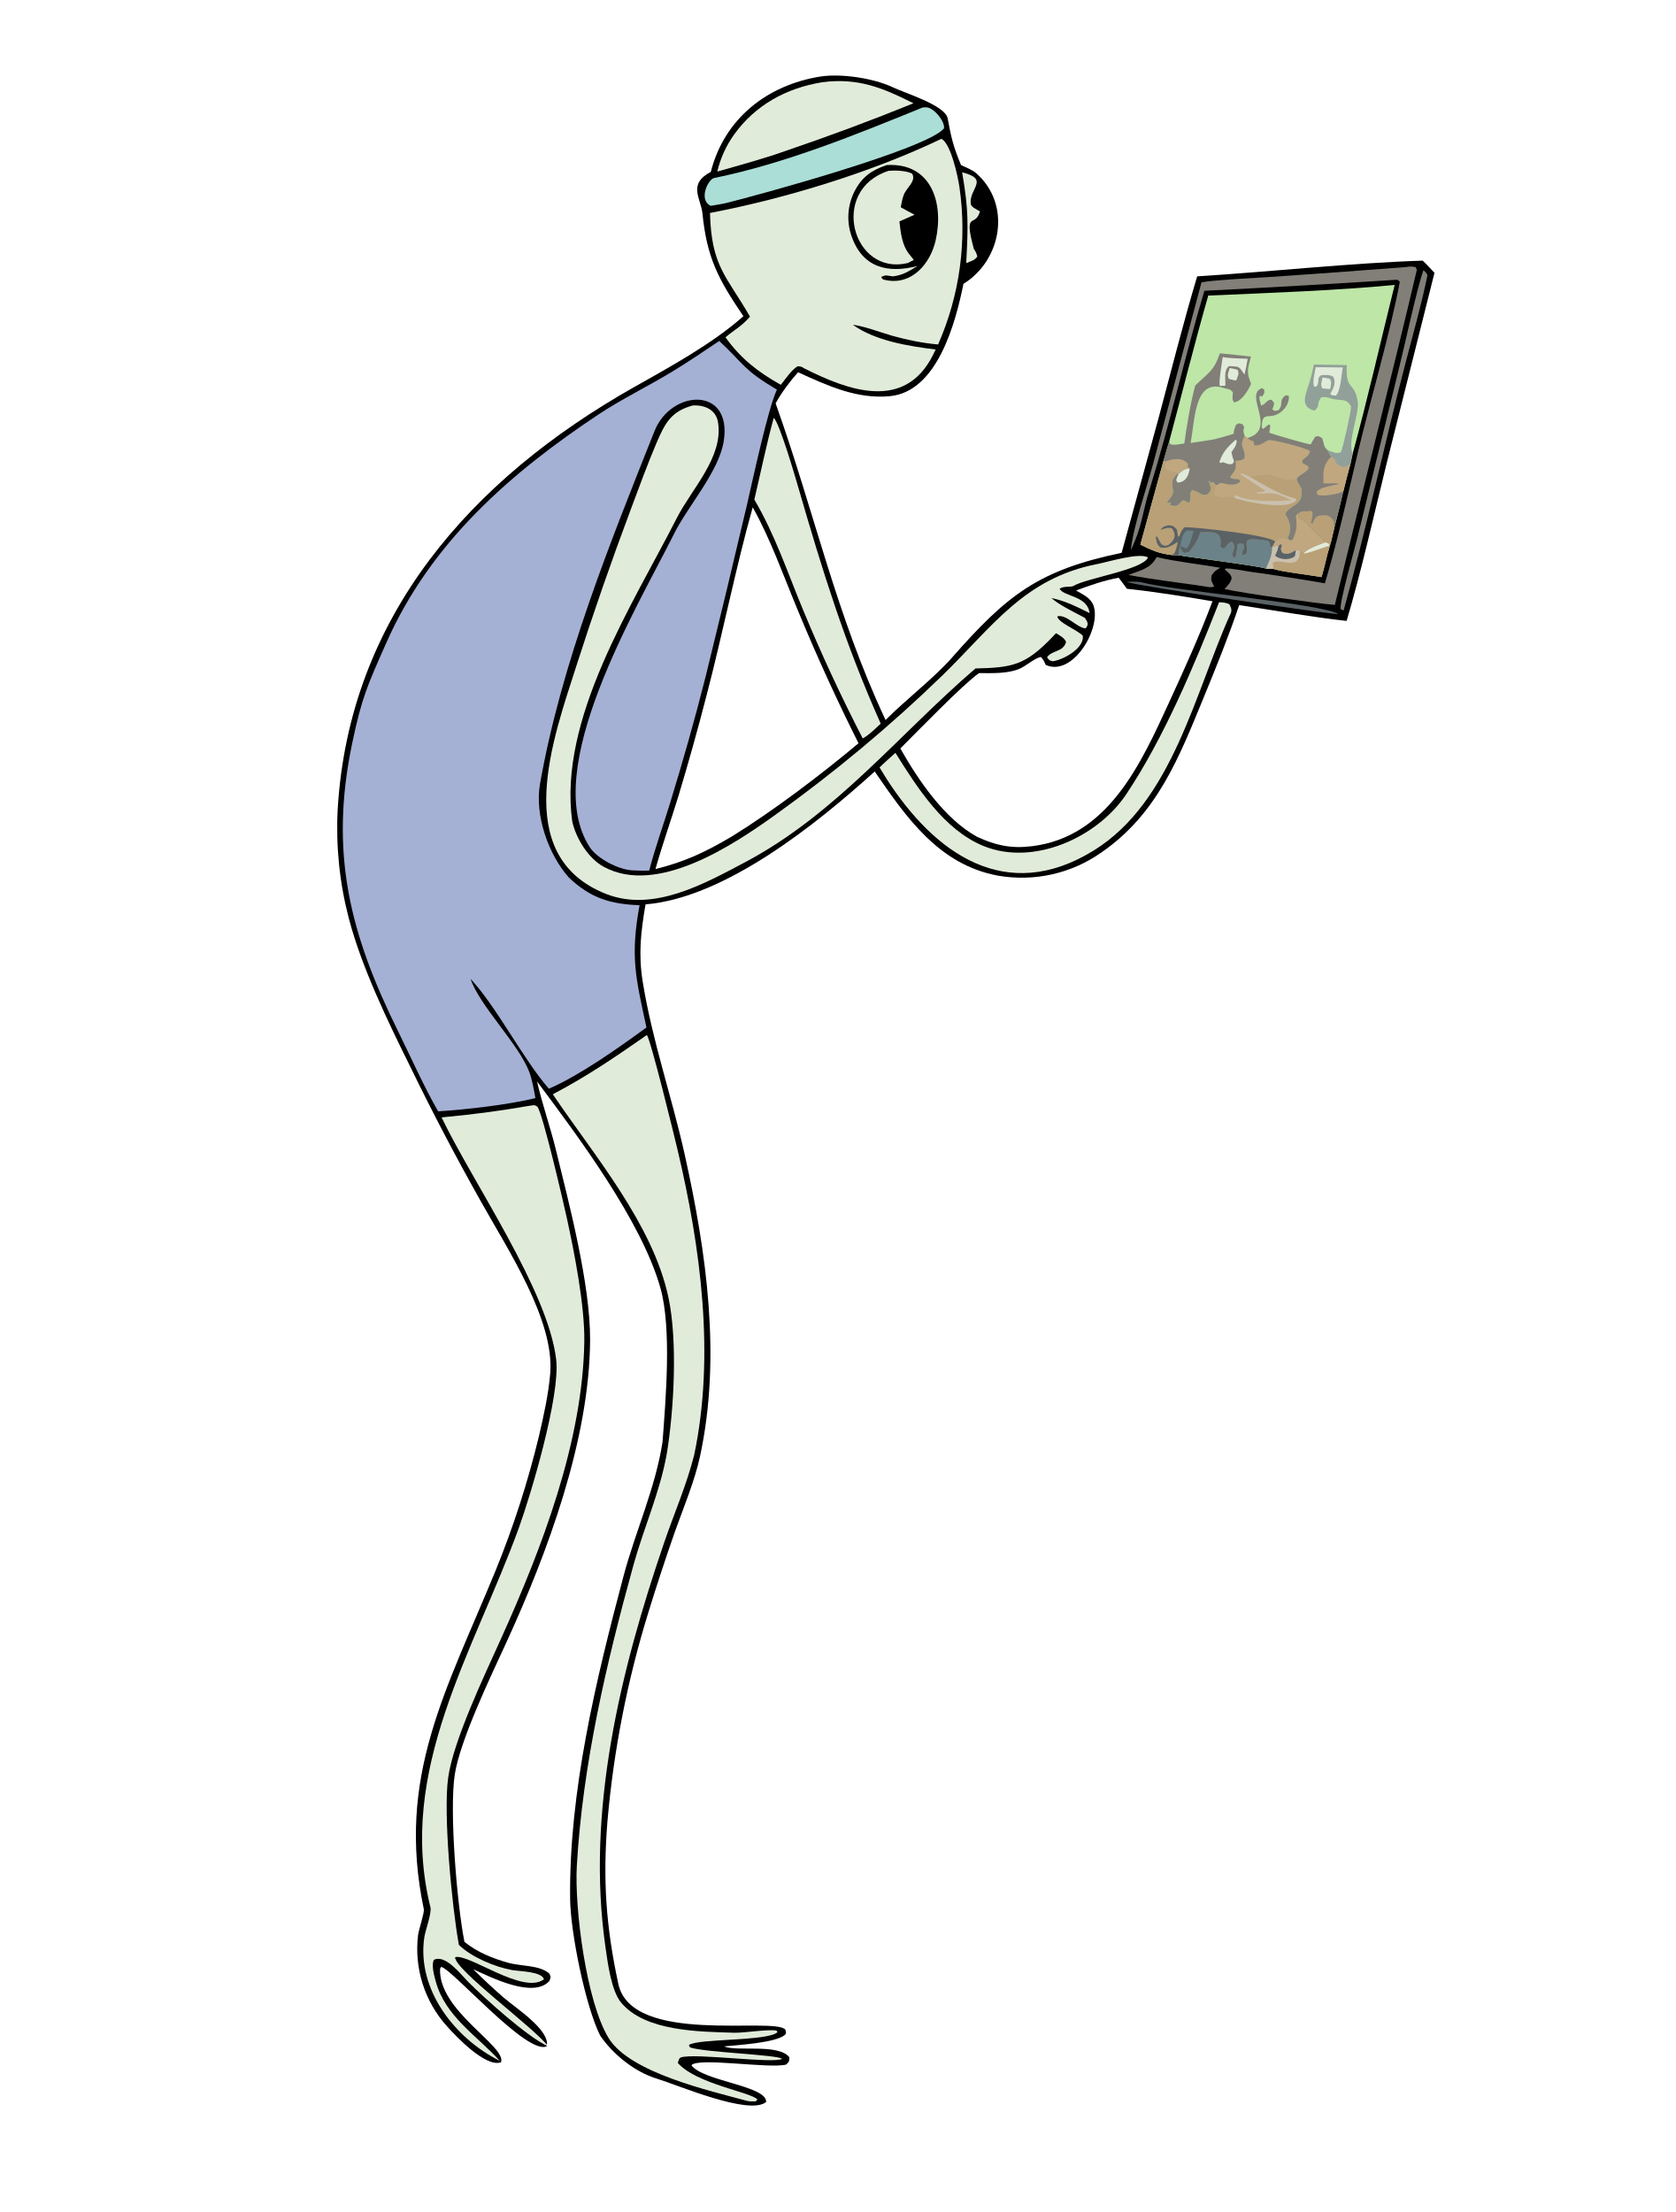
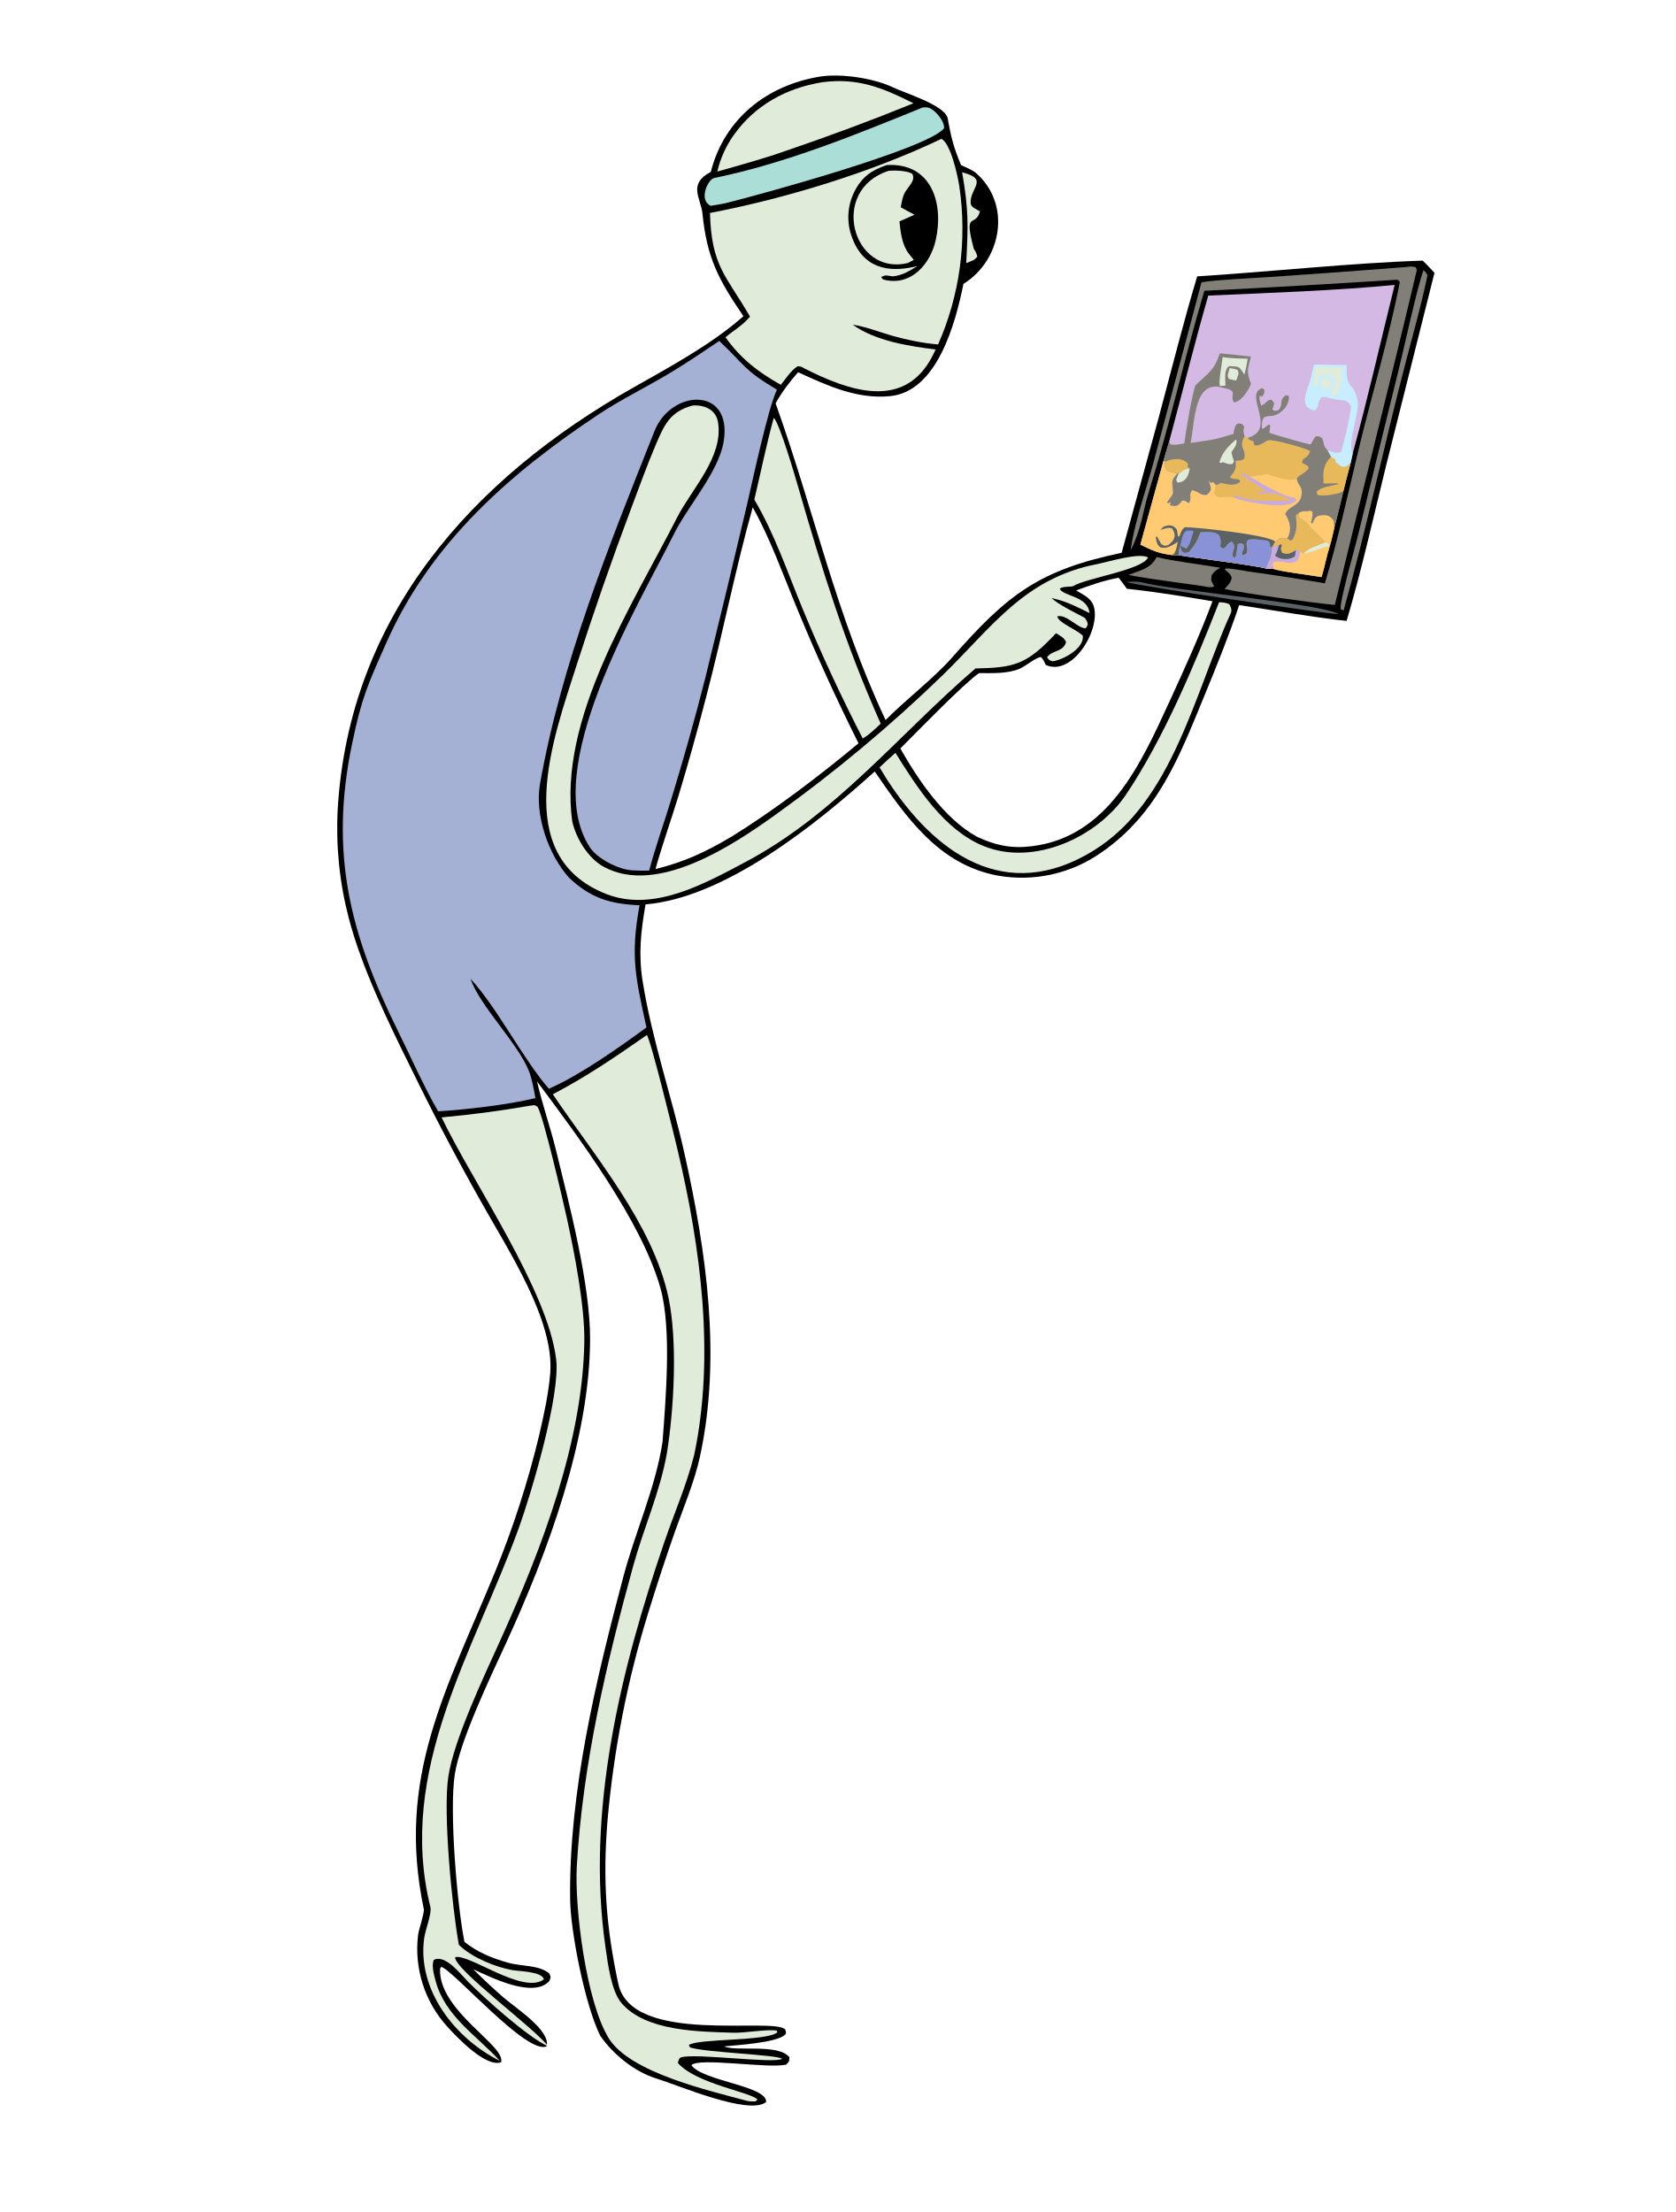
<svg xmlns="http://www.w3.org/2000/svg" width="768" height="1014" viewBox="0 0 768 1014">
  <clipPath id="cl_5">
    <rect width="768" height="1014" />
  </clipPath>
  <g clip-path="url(#cl_5)">
    <path transform="translate(0 -330)" d="M375.974 365.093C385.553 363.602 400.292 365.815 409.13 369.967C414.284 372.51 433.282 378.213 434.382 384.284C435.865 392.472 436.906 397.153 440.512 405.685C442.249 406.458 445.861 408.026 447.203 409.185C463.92 423.625 459.048 449.369 441.609 460.118C437.985 477.922 429.695 509.516 407.912 511.601C392.701 513.057 379.219 506.753 365.802 500.644C362.184 504.655 358.091 510.152 355.511 514.887C373.372 565.003 383.148 611.617 405.914 660.07C414.899 650.962 428.108 640.84 436.258 631.567C461.621 602.707 475.907 591.394 514.117 583.409L531.001 521.783C536.648 500.748 542.49 477.449 548.739 456.686C581.821 454.606 619.912 450.504 652.089 449.475C653.767 451.011 655.883 453.359 657.504 455.058L635.482 542.8C629.839 565.677 623.87 592.332 617.229 614.626C602.319 613.057 583.148 609.637 567.992 607.378C563.377 621.174 557.37 635.991 551.836 649.446C540.41 677.23 530.536 703.036 504.814 720.788C491.049 730.489 473.986 734.308 457.398 731.399C430.332 726.386 415.4 704.718 400.93 683.655C374.396 707.668 332.442 741.52 295.887 744.58C293.73 757.121 292.544 767.389 294.603 780.082C298.96 807.16 307.896 832.513 313.856 859.321C323.824 904.155 330.69 952.149 320.848 997.644C318.415 1008.9 313.308 1021.05 309.411 1031.97C305.102 1044.26 301.032 1056.63 297.203 1069.07C287.571 1100.2 281.281 1132.27 278.439 1164.74C276.265 1191.64 277.738 1213.14 283.423 1239.46C289.538 1267.76 354.796 1254.36 359.97 1260.39C360.178 1261.42 360.542 1262.01 359.911 1262.65C356.096 1266.49 337.224 1267.53 331.893 1268.08C337.567 1270.66 356.748 1266.62 361.842 1273.09C361.552 1275.52 361.959 1274.66 360.395 1276.4C352.561 1278.44 320.127 1272.98 316.909 1276.72C322.166 1284.05 351.598 1286.13 351.17 1293.57C343.419 1299.95 310.669 1285.79 300.999 1282.85C290.968 1279.79 281.008 1271.81 275.083 1263.12C268.315 1249.54 261.509 1215.87 261.325 1200.64C260.73 1151.39 273.175 1100.06 285.756 1052.65C291.186 1032.18 300.462 1012.03 303.685 990.938C305.126 971.504 307.932 939.028 302.723 920.483C294.134 889.908 265.17 851.204 246.154 825.731C248.502 836.104 252.28 846.774 254.729 856.78C260.808 881.619 270.602 918.746 270.473 944.225C270.241 989.865 251.024 1041.67 232.06 1082.98C225.004 1098.35 210.912 1127.62 208.459 1143.37C205.877 1159.95 209.458 1202.89 212.879 1220.17C218.796 1224.94 225.582 1227.66 232.842 1229.73C238.885 1231.44 247.212 1230.7 251.784 1234.69C252.588 1236.69 252.529 1235.81 251.857 1238.05C244.568 1246.3 225.099 1236.46 216.902 1232.71C221.384 1237.18 226.014 1241.5 230.785 1245.66C236.183 1250.36 252.42 1260.73 250.574 1268.02C241.683 1272.38 207.495 1232.81 202.23 1231.62L201.715 1232.45C200.791 1251.77 232.202 1267.92 229.657 1275.36C222.655 1277.88 209.172 1263.66 204.813 1258.79C194.603 1247.43 189.796 1232.22 191.624 1217.06C191.941 1214.49 194.606 1206.83 194.256 1205.16C181.545 1144.46 204.572 1105.06 227.245 1049.77C235.361 1029.82 241.974 1009.29 247.028 988.355C249.197 978.978 251.396 969.255 252.194 959.634C254.229 935.09 232.568 902.545 220.537 880.957C209.063 860.599 198.213 839.897 188.001 818.879C177.717 798.107 165.781 773.498 159.885 750.988C155.63 734.734 153.907 717.922 154.775 701.144C159.95 612.392 216.424 549.397 290.384 507.606C307.044 498.192 326.444 487.665 340.749 474.953C329.225 457.988 324.036 448.285 321.965 427.819C321.269 420.936 315.083 414.384 325.792 408.809C332.032 384.328 351.603 369.02 375.974 365.093ZM493.237 600.691C496.176 602.445 499.977 604 501.239 607.672C504.851 618.186 491.665 640.402 479.335 634.809C478.541 633.144 478.343 632.457 477.083 631.156C474.358 631.623 470.073 635.424 467.322 636.572C461.689 638.921 454.643 638.561 448.763 638.554C441.845 643.242 419.676 666.123 412.673 673.11C420.893 687.568 432.832 705.305 447.76 713.545C456.284 717.536 463.396 719.079 472.921 717.918C507.923 713.652 522.912 680.157 535.909 651.873C542.856 636.757 549.914 621.221 555.754 605.625C543.13 603.48 529.251 601.229 516.522 599.898C516.083 599.3 513.026 595.072 512.745 594.828C505.664 596.191 499.99 598.172 493.237 600.691ZM335.383 713.477C354.265 701.85 376.409 685.055 393.502 670.72C383.545 650.847 374.311 630.62 365.818 610.079C359.357 594.627 353.101 576.855 345.011 562.559C337.38 589.552 331.119 621.1 323.782 649.068C319.816 664.451 315.538 679.751 310.953 694.961C307.583 705.942 303.507 717.458 300.437 728.389C313.908 725.046 323.353 720.594 335.383 713.477Z" />
    <path fill="#A4B1D5" transform="translate(0 -330)" d="M329.666 486.3C341.645 497.466 340.239 499.136 356.102 508.636C352.07 517.041 344.892 550.507 342.47 561.025C336.295 587.328 329.976 613.597 323.512 639.83C318.58 659.417 312.967 679.171 307.033 698.48C303.89 708.708 300.253 718.717 297.561 729.092C294.977 729.156 291.987 729.112 289.621 728.959C283.365 728.556 273.707 723.574 270.324 718.371C247.219 682.846 292.006 608.615 308.585 575.432C314.907 562.323 329.473 546.466 331.731 532.225C335.741 506.938 307.627 508.438 300.021 527.551C279.354 579.487 257.27 634.145 247.524 689.307C244.997 703.606 251.347 721.784 260.816 732.348C270.769 741.76 279.81 744.449 293.145 744.963C288.858 768.361 291.308 778.022 296.314 800.996C283.649 810.239 265.778 822.953 251.581 829.086C239.754 815.53 227.75 791.691 215.682 778.71C219.777 790.98 237.589 808.426 242.504 821.167C243.978 824.987 244.644 829.343 245.412 833.386C233.024 836.422 213.737 838.63 200.827 839.455C194.301 828.154 188.281 814.492 182.54 802.898C160.375 758.139 150.91 721.05 161.399 670.85C165.824 649.673 168.415 644.214 177.109 624.575C197.367 578.818 233.709 546.926 274.58 519.814C284.723 513.086 297.164 506.997 307.72 500.593C315.264 496.017 322.323 491.27 329.666 486.3Z" />
-     <path fill="#BDE6A7" transform="translate(0 -330)" d="M553.815 465.492C579.633 464.352 613.86 463.142 639.26 460.603C633.041 485.611 626.776 513.331 620.009 537.964L619.1 542.174C617.978 546.428 616.719 550.91 615.73 555.17C614.425 560.796 613.043 566.404 611.584 571.992C611.093 573.994 610.164 578.369 609.567 580.143C607.974 585.036 607.201 589.817 605.726 594.536C601.74 593.788 585.984 591.86 583.686 590.764L580.515 590.705C576.418 589.304 547.174 585.731 540.215 584.519C539.36 584.563 538.002 584.481 537.101 584.454C530.721 583.613 528.354 582.399 522.687 579.674L533.3 541.211C533.387 540.67 535.564 533.595 535.88 532.42C541.845 510.267 547.501 487.478 553.815 465.492Z" />
-     <path fill="#B9A076" transform="translate(0 -330)" d="M570.513 529.873L571.805 530.77C572.966 531.884 572.879 531.89 574.435 532.159L574.981 534.168C577.809 534.587 580.424 531.918 581.377 531.808C584.15 531.487 598.572 535.434 600.419 536.752C599.488 540.564 596.703 539.463 596.868 542.205L599.576 543.705L599.788 544.889C597.33 547.524 596.163 547.194 594.34 549.358C595.021 553.066 597.306 552.761 596.52 557.252C595.667 562.127 590.332 562.002 589.078 565.72L589.357 566.142C591.457 569.364 592.061 573.186 590.113 576.706C587.158 576.539 586.823 576.377 584.525 578.289L583.196 580.678C583.03 586.596 580.669 588.494 580.515 590.705C576.418 589.304 547.174 585.731 540.215 584.519C539.36 584.563 538.002 584.481 537.101 584.454C530.721 583.613 528.354 582.399 522.687 579.674L533.3 541.211L534.084 541.652C534.068 544.04 533.7 543.848 534.875 545.697C536.791 546.403 537.833 546.598 539.786 546.987C538.773 547.948 537.234 549.751 537.307 551.116C537.632 557.204 538.603 555.282 534.882 560.283L535.438 560.687L536.605 560.156L536.266 561.663C539.593 562.231 539.67 562.112 541.977 559.423C543.42 559.472 543.673 559.826 544.815 560.698C546.7 558.281 544.438 556.958 546.46 554.68C550.232 555.672 549.561 556.933 553.023 556.905C555.93 554.69 555.015 553.833 554.066 550.438L554.284 550.465L554.847 551.351L556.191 550.988C556.554 551.539 556.754 551.895 557.301 552.28L557.798 552.3L559.615 551.356C562.778 552.125 566.044 553.011 568.512 550.788C567.837 548.547 565.617 550.477 563.775 548.695C566.191 545.679 566.701 545.214 566.365 541.226C568.129 541.118 568.735 541.227 570.225 540.388C571.657 535.88 567.318 535.506 570.513 529.873Z" />
-     <path fill="#C0A77F" transform="translate(0 -330)" d="M570.513 529.873L571.805 530.77C572.966 531.884 572.879 531.89 574.435 532.159L574.981 534.168C577.809 534.587 580.424 531.918 581.377 531.808C584.15 531.487 598.572 535.434 600.419 536.752C599.488 540.564 596.703 539.463 596.868 542.205L599.576 543.705L599.788 544.889C597.33 547.524 596.163 547.194 594.34 549.358C591.568 551.222 584.155 548.264 580.908 547.381L572.815 548.562C579.549 552.408 586.171 556.691 593.717 558.484L594.253 559.395C589.65 564.053 571.628 560.156 565.884 558.316C562.035 556.563 558.252 559.808 556.459 556.037C556.82 554.779 557.044 553.559 557.301 552.28L557.798 552.3L559.615 551.356C562.778 552.125 566.044 553.011 568.512 550.788C567.837 548.547 565.617 550.477 563.775 548.695C566.191 545.679 566.701 545.214 566.365 541.226C568.129 541.118 568.735 541.227 570.225 540.388C571.657 535.88 567.318 535.506 570.513 529.873Z" />
-     <path fill="#CAC0AE" transform="translate(0 -330)" d="M591.844 559.263C584.614 555.849 584.045 555.794 576.557 556.392L575.932 555.761C577.397 555.642 578.827 555.697 580.017 554.893C580.122 555.045 569.729 548.328 568.091 547.046L568.567 547.271L569.338 546.977L572.815 548.562C579.549 552.408 586.171 556.691 593.717 558.484L594.253 559.395C589.65 564.053 571.628 560.156 565.884 558.316L566.18 556.904C572.322 560.277 584.895 559.894 591.844 559.263Z" />
-     <path fill="#6B8388" transform="translate(0 -330)" d="M540.902 580.205C541.225 581.517 541.254 582.092 542.124 583.147C543.323 583.756 543.277 583.447 544.993 583.075C547.755 579.643 548.796 578.122 550.247 573.983C556.47 573.907 560.382 573.285 559.32 580.621L560.51 581.5C562.77 580.773 561.863 579.302 564.588 578.294C567.371 580.955 564.024 582.614 565.242 585.439L566.338 585.523C566.758 583.358 567.075 581.667 567.319 579.463C568.872 578.936 568.236 579.011 569.958 579.481C570.862 582.372 568.247 583.126 569.793 584.599L571.331 583.748C572.41 579.983 570.438 580.251 571.96 577.534C574.228 576.762 578.605 577.609 581.165 577.934C582.302 579.284 581.951 578.925 582.283 580.925L583.196 580.678C583.03 586.596 580.669 588.494 580.515 590.705C576.418 589.304 547.174 585.731 540.215 584.519C540.294 582.886 540.568 581.792 540.902 580.205Z" />
+     <path fill="#D4B9E4" transform="translate(0 -330)" d="M553.815 465.492C579.633 464.352 613.86 463.142 639.26 460.603C633.041 485.611 626.776 513.331 620.009 537.964L619.1 542.174C617.978 546.428 616.719 550.91 615.73 555.17C614.425 560.796 613.043 566.404 611.584 571.992C611.093 573.994 610.164 578.369 609.567 580.143C607.974 585.036 607.201 589.817 605.726 594.536C601.74 593.788 585.984 591.86 583.686 590.764L580.515 590.705C576.418 589.304 547.174 585.731 540.215 584.519C539.36 584.563 538.002 584.481 537.101 584.454C530.721 583.613 528.354 582.399 522.687 579.674L533.3 541.211C533.387 540.67 535.564 533.595 535.88 532.42C541.845 510.267 547.501 487.478 553.815 465.492Z" />
+     <path fill="#FFCA71" transform="translate(0 -330)" d="M570.513 529.873L571.805 530.77C572.966 531.884 572.879 531.89 574.435 532.159L574.981 534.168C577.809 534.587 580.424 531.918 581.377 531.808C584.15 531.487 598.572 535.434 600.419 536.752C599.488 540.564 596.703 539.463 596.868 542.205L599.576 543.705L599.788 544.889C597.33 547.524 596.163 547.194 594.34 549.358C595.021 553.066 597.306 552.761 596.52 557.252C595.667 562.127 590.332 562.002 589.078 565.72L589.357 566.142C591.457 569.364 592.061 573.186 590.113 576.706C587.158 576.539 586.823 576.377 584.525 578.289L583.196 580.678C583.03 586.596 580.669 588.494 580.515 590.705C576.418 589.304 547.174 585.731 540.215 584.519C539.36 584.563 538.002 584.481 537.101 584.454C530.721 583.613 528.354 582.399 522.687 579.674L533.3 541.211L534.084 541.652C534.068 544.04 533.7 543.848 534.875 545.697C536.791 546.403 537.833 546.598 539.786 546.987C538.773 547.948 537.234 549.751 537.307 551.116C537.632 557.204 538.603 555.282 534.882 560.283L535.438 560.687L536.605 560.156L536.266 561.663C539.593 562.231 539.67 562.112 541.977 559.423C543.42 559.472 543.673 559.826 544.815 560.698C546.7 558.281 544.438 556.958 546.46 554.68C550.232 555.672 549.561 556.933 553.023 556.905C555.93 554.69 555.015 553.833 554.066 550.438L554.284 550.465L554.847 551.351L556.191 550.988C556.554 551.539 556.754 551.895 557.301 552.28L557.798 552.3L559.615 551.356C562.778 552.125 566.044 553.011 568.512 550.788C567.837 548.547 565.617 550.477 563.775 548.695C566.191 545.679 566.701 545.214 566.365 541.226C568.129 541.118 568.735 541.227 570.225 540.388C571.657 535.88 567.318 535.506 570.513 529.873Z" />
+     <path fill="#E8B95A" transform="translate(0 -330)" d="M570.513 529.873L571.805 530.77C572.966 531.884 572.879 531.89 574.435 532.159L574.981 534.168C577.809 534.587 580.424 531.918 581.377 531.808C584.15 531.487 598.572 535.434 600.419 536.752C599.488 540.564 596.703 539.463 596.868 542.205L599.576 543.705L599.788 544.889C597.33 547.524 596.163 547.194 594.34 549.358C591.568 551.222 584.155 548.264 580.908 547.381L572.815 548.562C579.549 552.408 586.171 556.691 593.717 558.484L594.253 559.395C589.65 564.053 571.628 560.156 565.884 558.316C562.035 556.563 558.252 559.808 556.459 556.037C556.82 554.779 557.044 553.559 557.301 552.28L557.798 552.3L559.615 551.356C562.778 552.125 566.044 553.011 568.512 550.788C567.837 548.547 565.617 550.477 563.775 548.695C566.191 545.679 566.701 545.214 566.365 541.226C568.129 541.118 568.735 541.227 570.225 540.388C571.657 535.88 567.318 535.506 570.513 529.873Z" />
+     <path fill="#C8AADE" transform="translate(0 -330)" d="M591.844 559.263C584.614 555.849 584.045 555.794 576.557 556.392L575.932 555.761C577.397 555.642 578.827 555.697 580.017 554.893C580.122 555.045 569.729 548.328 568.091 547.046L568.567 547.271L569.338 546.977L572.815 548.562C579.549 552.408 586.171 556.691 593.717 558.484L594.253 559.395C589.65 564.053 571.628 560.156 565.884 558.316L566.18 556.904C572.322 560.277 584.895 559.894 591.844 559.263Z" />
+     <path fill="#8A92D7" transform="translate(0 -330)" d="M540.902 580.205C541.225 581.517 541.254 582.092 542.124 583.147C543.323 583.756 543.277 583.447 544.993 583.075C547.755 579.643 548.796 578.122 550.247 573.983C556.47 573.907 560.382 573.285 559.32 580.621L560.51 581.5C562.77 580.773 561.863 579.302 564.588 578.294C567.371 580.955 564.024 582.614 565.242 585.439L566.338 585.523C566.758 583.358 567.075 581.667 567.319 579.463C568.872 578.936 568.236 579.011 569.958 579.481C570.862 582.372 568.247 583.126 569.793 584.599L571.331 583.748C572.41 579.983 570.438 580.251 571.96 577.534C574.228 576.762 578.605 577.609 581.165 577.934C582.302 579.284 581.951 578.925 582.283 580.925L583.196 580.678C583.03 586.596 580.669 588.494 580.515 590.705C576.418 589.304 547.174 585.731 540.215 584.519C540.294 582.886 540.568 581.792 540.902 580.205Z" />
    <path fill="#5A6266" transform="translate(0 -330)" d="M537.101 584.454L538.262 583.684C539.244 581.806 539.409 580.454 539.818 578.412C537.316 579.924 534.765 581.846 531.785 580.869C530.107 579.503 530.095 578.066 529.708 575.956L530.43 576.1L532.23 579.382C534.215 580.436 533.354 580.328 535.458 579.861C538.513 577.529 539.338 575.454 537.24 572.253C535.206 571.55 534.289 572.267 531.85 572.918L533.313 571.46C535.424 570.689 535.694 570.61 537.845 571.215C539.964 573.036 539.334 572.458 539.89 575.807L540.477 575.995C541.219 574.217 541.561 572.819 543.045 571.664C548.135 571.637 581.314 575.119 584.525 578.289L583.196 580.678L582.283 580.925C581.951 578.925 582.302 579.284 581.165 577.934C578.605 577.609 574.228 576.762 571.96 577.534C570.438 580.251 572.41 579.983 571.331 583.748L569.793 584.599C568.247 583.126 570.862 582.372 569.958 579.481C568.236 579.011 568.872 578.936 567.319 579.463C567.075 581.667 566.758 583.358 566.338 585.523L565.242 585.439C564.024 582.614 567.371 580.955 564.588 578.294C561.863 579.302 562.77 580.773 560.51 581.5L559.32 580.621C560.382 573.285 556.47 573.907 550.247 573.983C548.796 578.122 547.755 579.643 544.993 583.075C543.277 583.447 543.323 583.756 542.124 583.147C541.254 582.092 541.225 581.517 540.902 580.205C540.568 581.792 540.294 582.886 540.215 584.519C539.36 584.563 538.002 584.481 537.101 584.454Z" />
-     <path fill="#6B8388" transform="translate(0 -330)" d="M540.902 580.205C541.892 576.982 541.693 575.056 543.816 573.266C545.036 573.2 545.972 573.006 547.055 573.522L547.003 573.742C546.089 576.447 545.497 580.007 543.73 581.491L540.902 580.205Z" />
+     <path fill="#8A92D7" transform="translate(0 -330)" d="M540.902 580.205C541.892 576.982 541.693 575.056 543.816 573.266C545.036 573.2 545.972 573.006 547.055 573.522L547.003 573.742C546.089 576.447 545.497 580.007 543.73 581.491L540.902 580.205Z" />
    <path fill="#817F78" transform="translate(0 -330)" d="M571.805 530.77L572.395 530.582C585.296 526.399 569.981 510.874 578.438 507.937L579.436 508.543C579.574 510.645 579.755 509.794 578.493 511.783L577.312 511.415C577.212 513.464 577.504 514.016 578.119 515.964C580.864 514.663 580.449 513.292 582.84 513.254L584.03 514.799C583.769 516.096 583.653 516.451 583.201 517.703C584.551 518.613 583.955 518.393 586.014 518.029C588.487 515.203 585.867 513.637 589.374 511.166L590.723 511.476C591.012 513.388 590.045 515.813 588.774 517.252C582.59 524.252 578.325 516.777 578.348 526.113L578.957 526.621L581.462 524.623L582.226 524.943C582.123 526.278 582.032 527.032 581.807 528.352C582.198 528.719 599.475 533.722 600.496 533.673C600.599 533.668 600.701 533.656 600.804 533.647C601.441 532.474 602.115 531.32 602.824 530.188C604.701 529.793 603.955 529.786 605.967 530.776C607.261 534.242 606.348 534.265 608.54 536.377C608.788 536.843 609.927 539.05 610.153 539.347L612.089 540.75L612.208 541.59L611.875 541.588C614.61 544.048 616.132 545.349 619.1 542.174C617.978 546.428 616.719 550.91 615.73 555.17C614.425 560.796 613.043 566.404 611.584 571.992C611.093 573.994 610.164 578.369 609.567 580.143C607.974 585.036 607.201 589.817 605.726 594.536C601.74 593.788 585.984 591.86 583.686 590.764L580.515 590.705C580.669 588.494 583.03 586.596 583.196 580.678L584.525 578.289C586.823 576.377 587.158 576.539 590.113 576.706C592.061 573.186 591.457 569.364 589.357 566.142L589.078 565.72C590.332 562.002 595.667 562.127 596.52 557.252C597.306 552.761 595.021 553.066 594.34 549.358C596.163 547.194 597.33 547.524 599.788 544.889L599.576 543.705L596.868 542.205C596.703 539.463 599.488 540.564 600.419 536.752C598.572 535.434 584.15 531.487 581.377 531.808C580.424 531.918 577.809 534.587 574.981 534.168L574.435 532.159C572.879 531.89 572.966 531.884 571.805 530.77Z" />
-     <path fill="#B9A076" transform="translate(0 -330)" d="M607.442 578.582C609.288 579.14 608.633 578.596 609.567 580.143C607.974 585.036 607.201 589.817 605.726 594.536C601.74 593.788 585.984 591.86 583.686 590.764L580.515 590.705C580.669 588.494 583.03 586.596 583.196 580.678L586.109 580.026L587.164 579.379L587.585 580.027C587.006 582.189 586.96 581.298 587.755 583.386C590.37 584.362 591.504 583.548 593.959 582.171L595.917 582.412L597.397 583.618C599.599 581.314 604.361 579.796 607.442 578.582Z" />
-     <path fill="#CAC0AE" transform="translate(0 -330)" d="M586.109 580.026L587.164 579.379L587.585 580.027C587.006 582.189 586.96 581.298 587.755 583.386C590.37 584.362 591.504 583.548 593.959 582.171L595.917 582.412C595.401 585.545 595.925 585.503 594.089 587.418C590.093 589.153 586.69 586.281 583.389 587.924C583.482 588.871 583.581 589.818 583.686 590.764L580.515 590.705C580.669 588.494 583.03 586.596 583.196 580.678L586.109 580.026Z" />
+     <path fill="#FFCA71" transform="translate(0 -330)" d="M607.442 578.582C609.288 579.14 608.633 578.596 609.567 580.143C607.974 585.036 607.201 589.817 605.726 594.536C601.74 593.788 585.984 591.86 583.686 590.764L580.515 590.705C580.669 588.494 583.03 586.596 583.196 580.678L586.109 580.026L587.164 579.379L587.585 580.027C587.006 582.189 586.96 581.298 587.755 583.386C590.37 584.362 591.504 583.548 593.959 582.171L595.917 582.412L597.397 583.618C599.599 581.314 604.361 579.796 607.442 578.582Z" />
+     <path fill="#C8AADE" transform="translate(0 -330)" d="M586.109 580.026L587.164 579.379L587.585 580.027C587.006 582.189 586.96 581.298 587.755 583.386C590.37 584.362 591.504 583.548 593.959 582.171L595.917 582.412C595.401 585.545 595.925 585.503 594.089 587.418C590.093 589.153 586.69 586.281 583.389 587.924C583.482 588.871 583.581 589.818 583.686 590.764L580.515 590.705C580.669 588.494 583.03 586.596 583.196 580.678L586.109 580.026Z" />
    <path fill="#5A6266" transform="translate(0 -330)" d="M586.109 580.026L587.164 579.379L587.585 580.027C587.006 582.189 586.96 581.298 587.755 583.386C590.37 584.362 591.504 583.548 593.959 582.171L593.553 584.955C591.192 586.917 586.785 586.675 584.442 584.742C585.277 582.967 585.564 582.355 586.015 580.44L586.109 580.026Z" />
    <path fill="#E1EBD9" transform="translate(0 -330)" d="M607.442 578.582C609.288 579.14 608.633 578.596 609.567 580.143C606.003 580.923 599.211 584.091 597.397 583.618C599.599 581.314 604.361 579.796 607.442 578.582Z" />
-     <path fill="#C0A77F" transform="translate(0 -330)" d="M595.257 565.107L595.194 566.956C596.689 568.528 597.758 568.331 599.164 570.077C601.656 573.171 604.798 575.69 607.442 578.582C604.361 579.796 599.599 581.314 597.397 583.618L595.917 582.412L593.959 582.171C591.504 583.548 590.37 584.362 587.755 583.386C586.96 581.298 587.006 582.189 587.585 580.027L587.164 579.379L586.109 580.026L583.196 580.678L584.525 578.289C586.823 576.377 587.158 576.539 590.113 576.706C590.634 577.294 590.921 577.364 591.622 577.795L592.557 577.302C594.654 572.533 594.406 571.067 593.966 566.34L595.257 565.107Z" />
-     <path fill="#C0A77F" transform="translate(0 -330)" d="M610.153 539.347L612.089 540.75L612.208 541.59L611.875 541.588C614.61 544.048 616.132 545.349 619.1 542.174C617.978 546.428 616.719 550.91 615.73 555.17C614.137 556.385 606.167 557.797 603.891 556.808L603.412 555.548C604.914 553.327 610.287 552.702 613.462 551.925L613.264 551.549L606.627 551.634C606.572 550.381 606.551 549.126 606.565 547.871C606.623 544.398 607.579 541.8 610.153 539.347Z" />
-     <path fill="#B9A076" transform="translate(0 -330)" d="M595.257 565.107C598.384 563.596 597.616 564.967 600.633 564.093L601.576 564.668C601.75 566.642 601.327 567.797 600.86 569.708L601.591 569.925C602.848 567.397 602.738 566.458 606.235 566.185C608.835 565.982 610.071 566.874 611.388 568.928L611.584 571.992C611.093 573.994 610.164 578.369 609.567 580.143C608.633 578.596 609.288 579.14 607.442 578.582C604.798 575.69 601.656 573.171 599.164 570.077C597.758 568.331 596.689 568.528 595.194 566.956L595.257 565.107Z" />
+     <path fill="#E8B95A" transform="translate(0 -330)" d="M595.257 565.107L595.194 566.956C596.689 568.528 597.758 568.331 599.164 570.077C601.656 573.171 604.798 575.69 607.442 578.582C604.361 579.796 599.599 581.314 597.397 583.618L595.917 582.412L593.959 582.171C591.504 583.548 590.37 584.362 587.755 583.386C586.96 581.298 587.006 582.189 587.585 580.027L587.164 579.379L586.109 580.026L583.196 580.678L584.525 578.289C586.823 576.377 587.158 576.539 590.113 576.706C590.634 577.294 590.921 577.364 591.622 577.795L592.557 577.302C594.654 572.533 594.406 571.067 593.966 566.34L595.257 565.107Z" />
+     <path fill="#E8B95A" transform="translate(0 -330)" d="M610.153 539.347L612.089 540.75L612.208 541.59L611.875 541.588C614.61 544.048 616.132 545.349 619.1 542.174C617.978 546.428 616.719 550.91 615.73 555.17C614.137 556.385 606.167 557.797 603.891 556.808L603.412 555.548C604.914 553.327 610.287 552.702 613.462 551.925L613.264 551.549L606.627 551.634C606.572 550.381 606.551 549.126 606.565 547.871C606.623 544.398 607.579 541.8 610.153 539.347Z" />
+     <path fill="#FFCA71" transform="translate(0 -330)" d="M595.257 565.107C598.384 563.596 597.616 564.967 600.633 564.093L601.576 564.668C601.75 566.642 601.327 567.797 600.86 569.708L601.591 569.925C602.848 567.397 602.738 566.458 606.235 566.185C608.835 565.982 610.071 566.874 611.388 568.928L611.584 571.992C611.093 573.994 610.164 578.369 609.567 580.143C608.633 578.596 609.288 579.14 607.442 578.582C604.798 575.69 601.656 573.171 599.164 570.077C597.758 568.331 596.689 568.528 595.194 566.956L595.257 565.107Z" />
    <path fill="#817F78" transform="translate(0 -330)" d="M559.14 491.975C563.892 492.42 568.639 492.92 573.379 493.473C572.005 498.976 571.177 500.224 573.263 505.525L573.429 505.937C572.275 508.86 568.933 514.264 565.554 514.424C564.574 512.739 564.997 512.103 565.107 509.853C564.011 508.184 562.52 508.384 560.58 507.775C547.203 503.579 547.754 523.217 545.693 533.07C555.658 531.523 555.131 532.05 565.427 528.873C565.626 526.925 565.783 526.565 566.528 524.744C568.15 523.836 567.391 523.973 569.394 524.414C571.495 526.857 568.876 525.779 570.513 529.873C567.318 535.506 571.657 535.88 570.225 540.388C568.735 541.227 568.129 541.118 566.365 541.226C566.701 545.214 566.191 545.679 563.775 548.695C565.617 550.477 567.837 548.547 568.512 550.788C566.044 553.011 562.778 552.125 559.615 551.356L557.798 552.3L557.301 552.28C556.754 551.895 556.554 551.539 556.191 550.988L554.847 551.351L554.284 550.465L554.066 550.438C555.015 553.833 555.93 554.69 553.023 556.905C549.561 556.933 550.232 555.672 546.46 554.68C544.438 556.958 546.7 558.281 544.815 560.698C543.673 559.826 543.42 559.472 541.977 559.423C539.67 562.112 539.593 562.231 536.266 561.663L536.605 560.156L535.438 560.687L534.882 560.283C538.603 555.282 537.632 557.204 537.307 551.116C537.234 549.751 538.773 547.948 539.786 546.987C537.833 546.598 536.791 546.403 534.875 545.697C533.7 543.848 534.068 544.04 534.084 541.652L533.3 541.211C533.387 540.67 535.564 533.595 535.88 532.42L536.386 533.616C538.24 534.243 540.78 533.593 542.838 533.282C543.857 525.838 545.858 513.712 547.872 506.69C554.041 500.7 556.383 500.102 559.14 491.975Z" />
-     <path fill="#C0A77F" transform="translate(0 -330)" d="M534.084 541.652C537.213 540.195 542.334 539.529 544.562 542.747L544.32 543.963L545.331 544.724C542.829 544.91 542.09 545.761 540.176 547.301L539.786 546.987C537.833 546.598 536.791 546.403 534.875 545.697C533.7 543.848 534.068 544.04 534.084 541.652Z" />
+     <path fill="#E8B95A" transform="translate(0 -330)" d="M534.084 541.652C537.213 540.195 542.334 539.529 544.562 542.747L544.32 543.963L545.331 544.724C542.829 544.91 542.09 545.761 540.176 547.301L539.786 546.987C537.833 546.598 536.791 546.403 534.875 545.697C533.7 543.848 534.068 544.04 534.084 541.652Z" />
    <path fill="#E1EBD9" transform="translate(0 -330)" d="M540.176 547.301C542.09 545.761 542.829 544.91 545.331 544.724C544.789 548.175 543.5 551.034 539.716 551.235L539.094 550.052C539.422 549.13 539.724 548.162 540.176 547.301Z" />
    <path fill="#E1EBD9" transform="translate(0 -330)" d="M560.424 493.663C563.03 494.27 568.975 494.347 571.88 494.468C571.443 497.111 571.064 499.149 570.41 501.743C567.65 497.564 568.17 498.127 563.319 497.833C560.795 499.756 561.813 503.878 561.639 506.799L559.185 506.924C558.394 505.827 560.13 496.174 560.424 493.663Z" />
    <path fill="#E1EBD9" transform="translate(0 -330)" d="M566.39 531.529L566.838 532.135C566.753 534.267 565.674 535.435 564.458 537.256C564.74 538.921 565.094 539.92 565.611 541.51L564.946 542.659C563.255 543.078 562.192 542.455 560.505 541.842L559.599 542.283L558.898 541.826C560.503 536.988 562.842 534.814 566.39 531.529Z" />
    <path fill="#E1EBD9" transform="translate(0 -330)" d="M563.636 498.717C565.228 498.941 565.784 499.08 567.312 499.582C568.063 501.573 567.417 501.991 566.61 504.462C565.388 504.26 564.408 503.99 563.222 503.678C562.336 501.786 562.991 501.214 563.636 498.717Z" />
-     <path fill="#91A099" transform="translate(0 -330)" d="M602.238 497.113C607.249 497.191 612.332 497.225 617.334 497.366C616.603 509.406 620.821 504.591 622.32 514.083C623.168 519.446 617.441 532.717 620.009 537.964L619.1 542.174C616.132 545.349 614.61 544.048 611.875 541.588L612.208 541.59L612.089 540.75L610.153 539.347C609.927 539.05 608.788 536.843 608.54 536.377C611.64 537.384 611.887 538.034 614.55 537.346C615.367 536.269 619.428 518.167 619.268 516.347C617.217 512.457 614.97 513.797 610.98 512.884C608.925 512.413 607.519 511.586 605.472 512.277C603.244 515.453 605.316 515.633 602.597 518.238C594.558 516.375 599.469 509.133 600.875 502.981C601.33 500.992 601.84 499.134 602.238 497.113Z" />
+     <path fill="#C8EDFF" transform="translate(0 -330)" d="M602.238 497.113C607.249 497.191 612.332 497.225 617.334 497.366C616.603 509.406 620.821 504.591 622.32 514.083C623.168 519.446 617.441 532.717 620.009 537.964L619.1 542.174C616.132 545.349 614.61 544.048 611.875 541.588L612.208 541.59L612.089 540.75L610.153 539.347C609.927 539.05 608.788 536.843 608.54 536.377C611.64 537.384 611.887 538.034 614.55 537.346C615.367 536.269 619.428 518.167 619.268 516.347C617.217 512.457 614.97 513.797 610.98 512.884C608.925 512.413 607.519 511.586 605.472 512.277C603.244 515.453 605.316 515.633 602.597 518.238C594.558 516.375 599.469 509.133 600.875 502.981C601.33 500.992 601.84 499.134 602.238 497.113Z" />
    <path fill="#E1EBD9" transform="translate(0 -330)" d="M603.061 498.333L615.483 498.445C614.786 502.019 614.581 509.061 612.285 511.388C610.69 511.174 610.82 511.432 609.714 510.589C611.243 508.067 612.502 505.355 611.089 502.666C608.959 501.645 607.805 501.889 605.494 502.029C603.218 503.644 605.303 504.476 603.309 507.302L602.297 507.135C601.468 505.312 602.663 500.739 603.061 498.333Z" />
    <path fill="#E1EBD9" transform="translate(0 -330)" d="M606.226 502.99L609.502 503.63C610.565 505.316 610.021 505.893 609.709 508.331C608.216 508.285 607.524 508.211 606.048 507.978C605.134 506.115 605.741 505.448 606.226 502.99Z" />
    <path fill="#E1EBD9" transform="translate(0 -330)" d="M431.492 393.64C435.779 395.69 439.043 410.762 439.762 415.705C443.323 440.192 439.977 465.298 429.975 487.907C423.142 487.322 415.755 485.836 409.146 483.967C403.305 482.316 396.767 479.686 390.864 478.852C401.28 486.318 416.44 488.648 428.863 490.221C428.453 491.087 428.033 491.949 427.604 492.805C414.649 518.561 388.834 509.101 368.555 498.821C367.198 497.997 367.258 498.05 365.662 497.874C362.769 499.541 360.123 503.628 357.897 506.396C347.619 500.682 339.396 494.307 332.537 484.608C336.833 480.978 339.728 479.772 343.766 475.158C332.88 456.295 326.071 452.189 325.425 427.629C360.183 420.96 399.52 408.96 431.492 393.64Z" />
    <path transform="translate(0 -330)" d="M406.503 405.664C426.879 404.495 432.767 423.061 428.857 440.223C426.421 450.917 417.883 460.888 406.042 458.406C404.501 458.084 404.6 458.15 403.895 456.934C406.308 455.867 406.192 456.321 409.218 456.688C413.93 456.158 416.59 454.301 420.545 451.938C406.866 455.438 395.223 452.795 390.214 437.949C387.997 431.377 388.478 424.194 391.552 417.976C394.965 411.14 399.513 407.972 406.503 405.664Z" />
    <path fill="#E1EBD9" transform="translate(0 -330)" d="M407.332 408.295C410.271 408.042 415.549 408.185 418.125 409.639C420.005 413.173 415.612 415.784 414.239 419.35C413.541 421.162 413.216 423.124 412.869 425.014C414.826 426.158 417.161 427.348 419.182 428.443L412.262 431.499C412.787 436.495 413.467 442.441 416.667 446.407L418.838 449.142L416.117 450.571C390.678 456.747 379.88 417.063 407.332 408.295Z" />
    <path fill="#E1EBD9" transform="translate(0 -330)" d="M296.479 804.472C298.219 806.384 309.017 850.542 310.5 856.802C321.156 901.767 327.804 951.294 318.179 996.985C314.695 1010.79 309.132 1023.38 304.509 1036.88C284.358 1095.72 268.522 1160.31 277.542 1222.73C278.565 1229.81 280.139 1242.56 284.737 1248.06C295.808 1261.31 320.62 1261.31 336.504 1261.83C341.688 1261.91 351.423 1260.16 355.931 1260.82L356.357 1261.57C352.08 1265.79 319.784 1264.4 315.748 1267.46L316.267 1268.55C323.385 1270.92 356.747 1271.9 358.46 1273.79C354.595 1276.1 318.984 1271.09 312.199 1273.1C311.207 1273.4 311.148 1274.4 310.677 1275.65C319.057 1285.34 344.918 1289.2 347.173 1292.48L346.378 1293.28C345.383 1293.36 343.467 1293.35 342.437 1293.06C325.305 1288.4 288.841 1280.22 279.045 1264.39C268.66 1247.61 263.3 1204.45 264.387 1185.42C267.044 1138.9 277.935 1092.37 290.307 1047.58C295.04 1030.45 302.525 1013.94 305.647 996.293C308.929 976.2 310.644 944.718 306.384 924.759C299.203 891.12 272.437 859.827 253.383 831.638C269.609 823.041 281.455 814.924 296.479 804.472Z" />
    <path fill="#E1EBD9" transform="translate(0 -330)" d="M242.649 836.908C245.15 836.637 244.655 836.292 246.374 837.342C249.034 841.48 258.254 881.22 259.828 888.425C263.343 904.511 268.065 928.771 267.822 944.959C267.134 990.887 248.329 1039.82 229.573 1081.36C222.083 1097.95 207.958 1127.55 205.463 1144.62C203.037 1161.22 207.135 1203.91 210.326 1221.54C216.107 1227.21 226.935 1231.73 234.867 1233.12C238.087 1233.68 248.429 1233.74 249.314 1237.33C239.777 1244.58 214.585 1225.22 208.588 1227.22C208.501 1233.03 244.855 1259.53 251.315 1268.11C241.893 1263.9 222.174 1246.1 214.429 1238.34C210.961 1234.76 204.026 1225.75 198.85 1228.43C197.666 1231.05 199.01 1235.65 199.741 1238.34C204.116 1254.42 218.528 1263.1 229.133 1274.74C208.765 1264.64 190.853 1242.12 194.499 1218C194.961 1214.95 197.94 1206.92 197.293 1204.31C181.727 1141.37 217.314 1086.94 237.839 1030.33C243.236 1015.4 256.888 969.894 254.925 953.205C251.195 921.484 216.649 871.949 202.403 842.226C215.885 841.002 229.311 839.227 242.649 836.908Z" />
    <path fill="#E1EBD9" transform="translate(0 -330)" d="M317.527 515.875C322.949 515.557 328.191 517.751 329.123 523.635C331.641 539.524 317.036 554.087 310.284 567.345C289.702 607.763 255.764 659.601 262.299 706.58C264.052 714.386 269.655 723.542 276.837 727.408C301.429 740.646 336.286 717.209 355.335 703.56C382.301 684.239 408.233 662.634 431.876 639.696C454.785 617.469 469.402 594.98 503.167 588.519C507.968 587.575 522.182 583.176 526.217 585.543C523.655 591.245 497.937 594.989 492.046 598.596C490.952 599.266 487.561 598.527 485.678 599.87C487.535 603.541 498.526 603.055 499.404 611.04C492.911 607.892 488.988 605.69 481.912 604.131C485.661 607.487 492.602 610.715 497.292 613.254C498.511 615.102 499.215 616.354 497.558 618.05C493.736 617.851 488.805 611.445 484.612 612.544C485.129 615.507 493.033 618.293 496.31 621.392C497.049 627.207 487.458 632.427 482.508 633.149C480.571 632.498 481.264 632.96 479.919 631.317C482.195 627.958 487.33 629.009 488.64 624.306C487.77 622.269 485.984 621.503 484.023 620.26C483.46 620.875 482.889 621.484 482.313 622.086C470.021 634.91 464.071 636.059 447.112 636.428C412.014 666.551 383.278 703.198 341.291 725.372C322.755 735.161 299.424 748.295 277.831 739.8C233.396 722.318 253.793 667.836 264.144 635.363C271.946 611.024 280.345 586.88 289.331 562.953C293.063 553.036 296.715 542.882 300.883 533.139C304.75 524.1 307.541 518.551 317.527 515.875Z" />
    <path fill="#817F78" transform="translate(0 -330)" d="M644.339 452.426C646.385 452.163 646.895 452.035 648.894 452.467C649.068 452.892 649.242 453.317 649.416 453.742C639.381 496.657 621.283 567.966 611.822 607.296C603.073 606.544 569.976 602.023 561.277 599.999C562.74 598.371 564.251 597.038 564.539 594.87C564.089 593.119 562.845 592.371 561.422 591.13L561.75 590.604C564.154 590.443 570.221 591.688 573.014 592.088C584.459 593.662 595.876 595.429 607.262 597.388C612.941 578.579 617.799 556.774 622.387 537.42C628.261 512.64 636.962 483.757 641.623 459.168L640.519 458.223C611.038 460.122 581.543 461.815 552.038 463.301C543.084 493.215 536.131 524.903 526.752 554.875C523.522 565.196 523.574 571.37 518.311 582.205C519.457 571.314 525.471 553.961 528.575 542.481L550.717 459.396C557.875 458.205 574.387 457.512 582.109 456.969C602.86 455.563 623.604 454.048 644.339 452.426Z" />
    <path fill="#E1EBD9" transform="translate(0 -330)" d="M558.777 606.059C560.76 606.196 561.597 606.167 563.457 606.957C564.14 608.267 564.815 609.565 564.117 611.136C547.687 647.246 537.529 697.404 501.45 719.789C461.053 744.851 428.305 721.209 406.266 686.871L403.156 681.8C405.381 679.58 408.078 677.246 410.429 675.112C420.423 691.087 432.74 710.522 450.921 717.863C473.898 727.14 503.037 713.831 516.19 694.148C533.503 668.239 547.38 635.112 558.777 606.059Z" />
    <path fill="#E1EBD9" transform="translate(0 -330)" d="M354.643 521.52C357.307 523.902 364.491 548.545 365.828 553.16C377.182 592.349 387.135 624.526 403.674 661.721C401.058 664.173 398.556 666.753 395.443 668.519C385.495 649.23 376.355 629.535 368.045 609.486C360.958 592.381 355.169 574.98 345.757 559.016C348.623 546.827 351.368 533.501 354.643 521.52Z" />
    <path fill="#E1EBD9" transform="translate(0 -330)" d="M376.86 367.7C393.192 365.546 404.546 370.219 418.702 377.346C399.525 385.139 380.124 392.368 360.523 399.025C350.845 402.522 338.699 405.822 328.775 408.648C330.208 402.551 332.821 396.793 336.466 391.7C346.22 378.095 360.53 370.337 376.86 367.7Z" />
    <path fill="#ABDED7" transform="translate(0 -330)" d="M422.795 379.32C423.475 379.185 424.172 379.155 424.862 379.23C428.188 379.575 433.131 385.594 432.694 388.847C424.863 398.387 346.929 419.603 332.739 423.097C330.361 423.575 328.175 423.989 325.778 424.355C319.977 421.648 324.574 412.168 327.293 411.613C359.802 404.978 392.236 391.768 422.795 379.32Z" />
    <path fill="#817F78" transform="translate(0 -330)" d="M652.465 453.858C652.986 454.293 654.4 455.638 654.24 456.419C651.572 469.407 647.939 482.239 644.581 495.066C634.614 533.135 626.435 572.01 615.847 609.878L614.511 609.235C613.933 605.937 620.776 582.164 622.123 576.676L641.015 499.756C643.644 489.388 649.434 462.051 652.465 453.858Z" />
    <path fill="#817F78" transform="translate(0 -330)" d="M530.129 585.361C538.511 587.399 550.439 588.705 559.384 590.281C557.248 591.478 556.801 591.67 555.348 593.733C554.937 596.529 555.179 595.894 556.517 598.867C554.786 599.498 553.277 599.004 551.397 598.685C540.524 597.088 527.878 595.57 517.212 593.556C522.853 591.438 527.497 590.592 530.129 585.361Z" />
    <path fill="#5A6266" transform="translate(0 -330)" d="M516.461 596.775C518.101 596.577 521.761 596.536 523.25 596.939C537.165 600.702 607.029 606.897 613.468 611.507C609.02 611.564 519.984 598.422 516.461 596.775Z" />
    <path fill="#E1EBD9" transform="translate(0 -330)" d="M440.994 408.984C453.679 412.206 444.332 416.139 444.917 423.285C445.056 424.978 447.576 425.922 449.177 426.89C447.059 434.715 441.494 426.011 446.369 444.114C447.383 445.694 447.472 445.803 447.954 447.594C446.672 449.468 445.281 449.57 442.877 450.617C443.761 433.225 444.023 426.278 440.994 408.984Z" />
  </g>
</svg>
